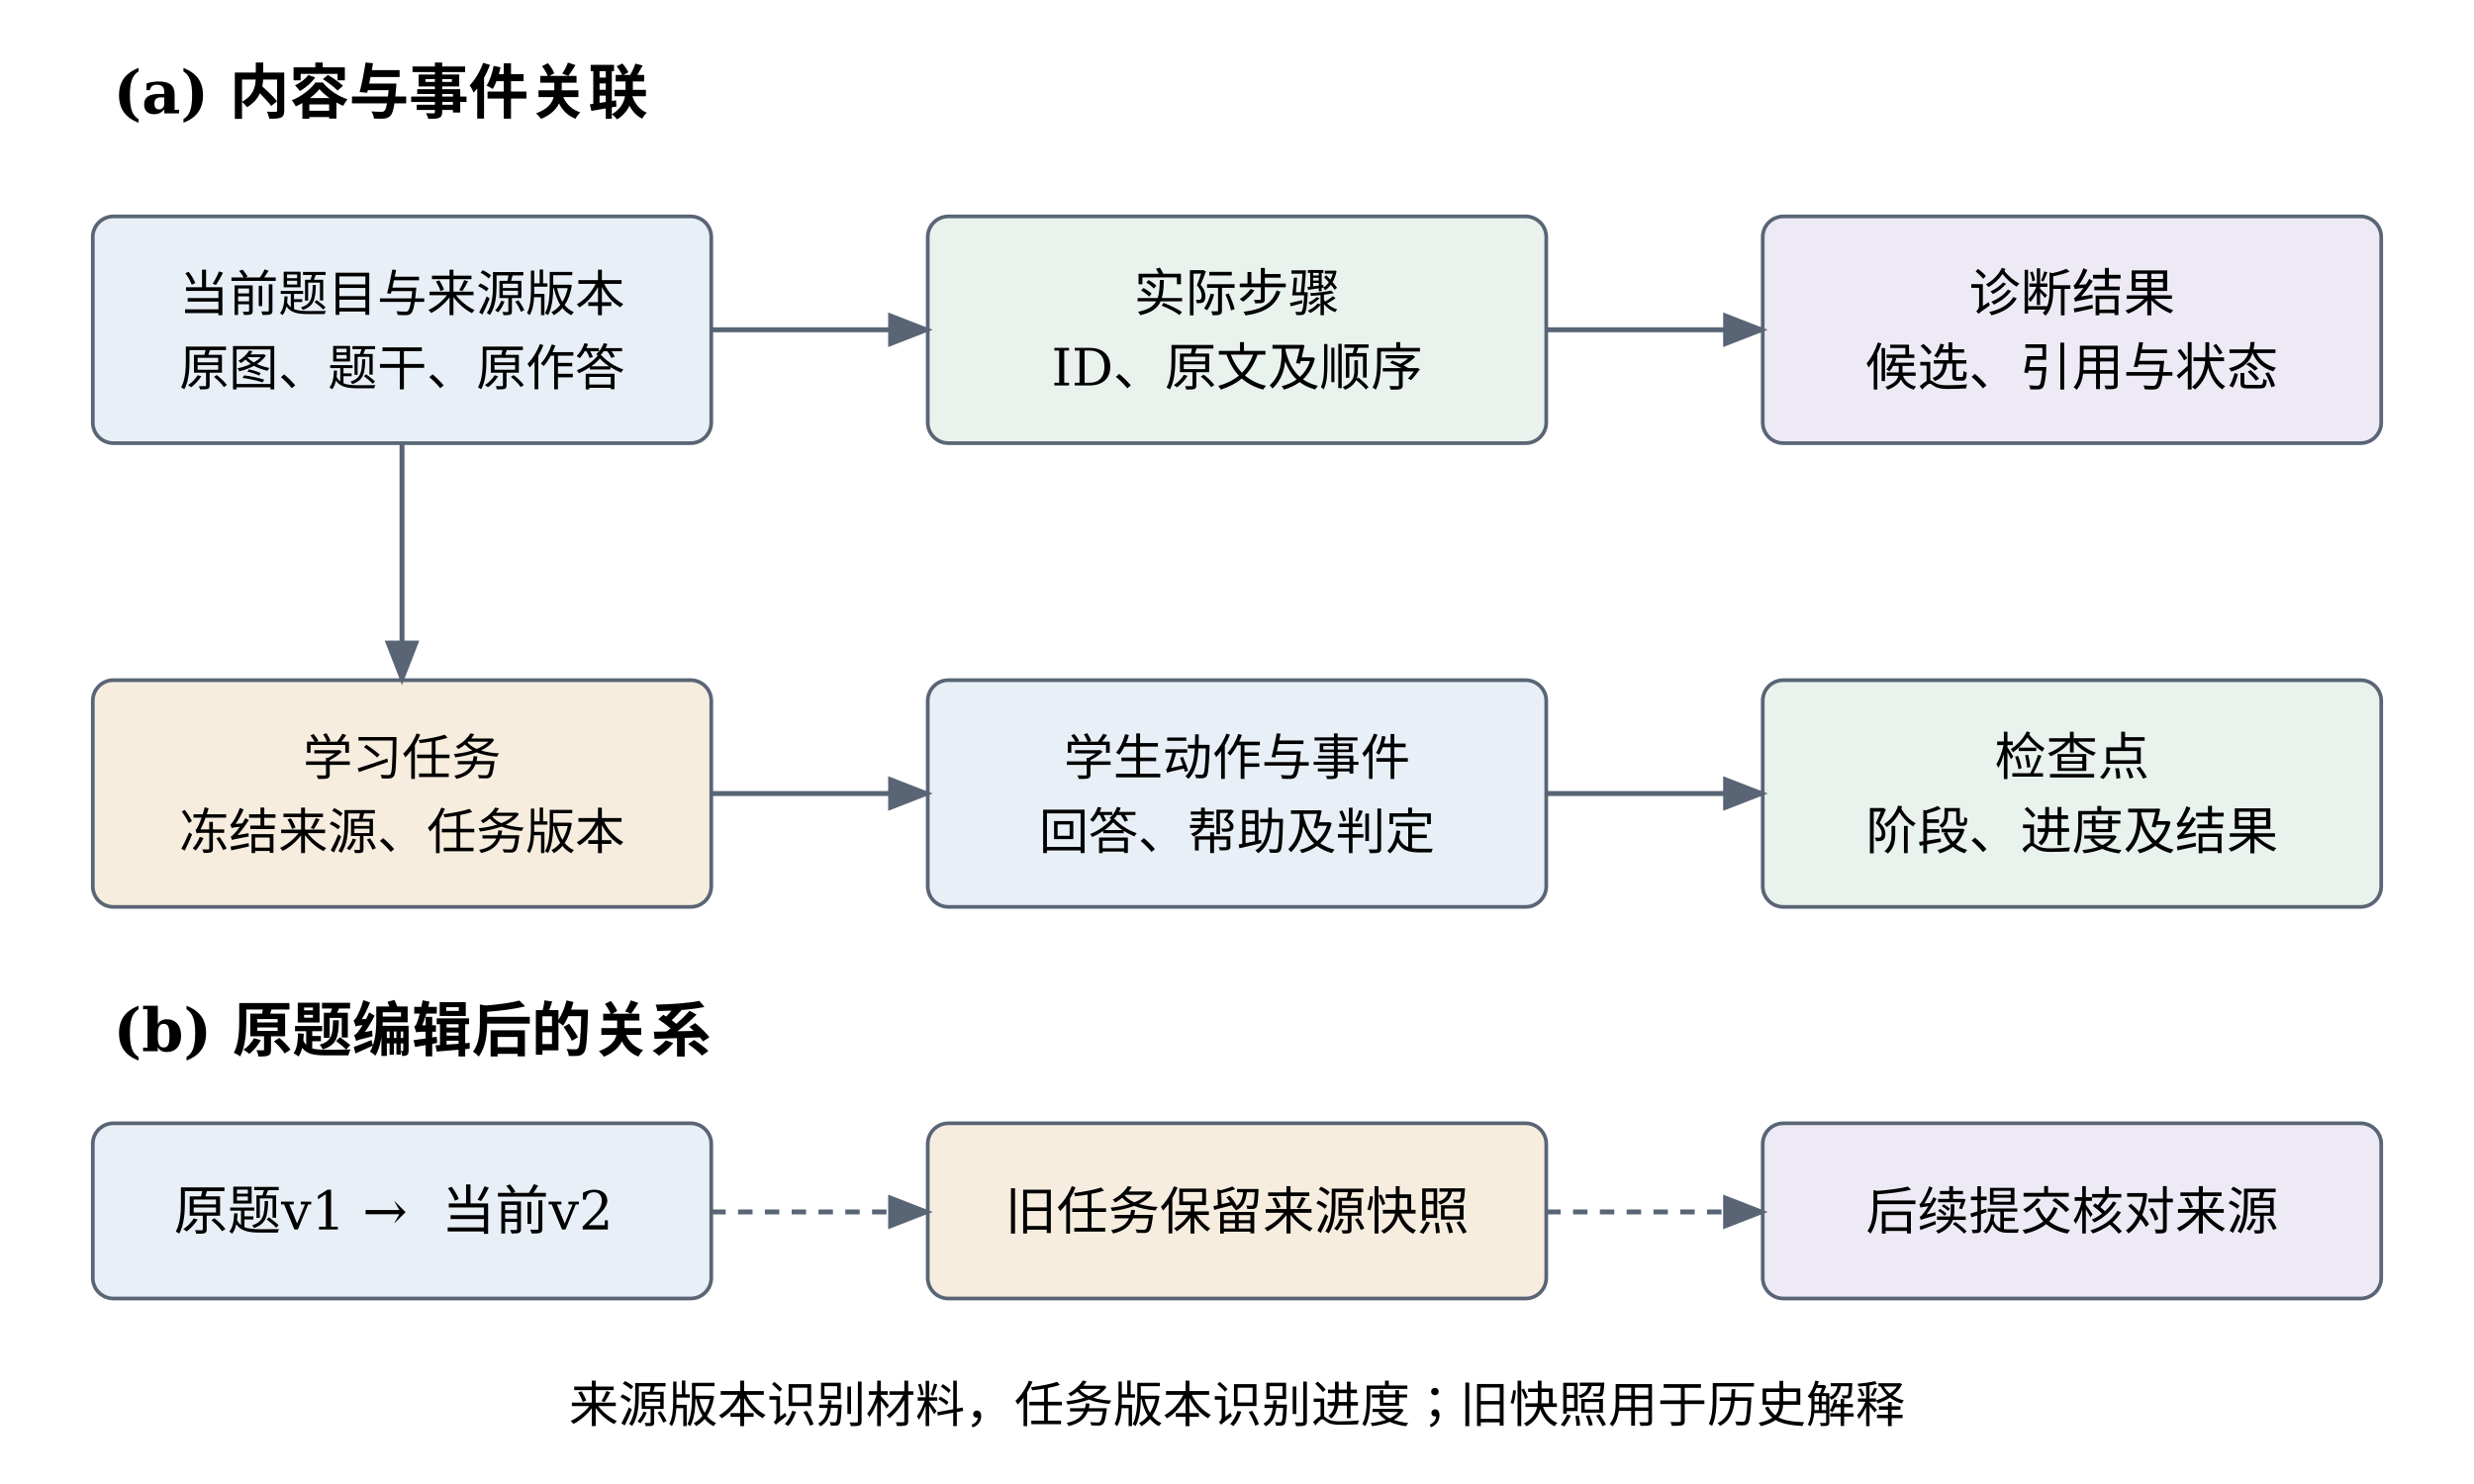
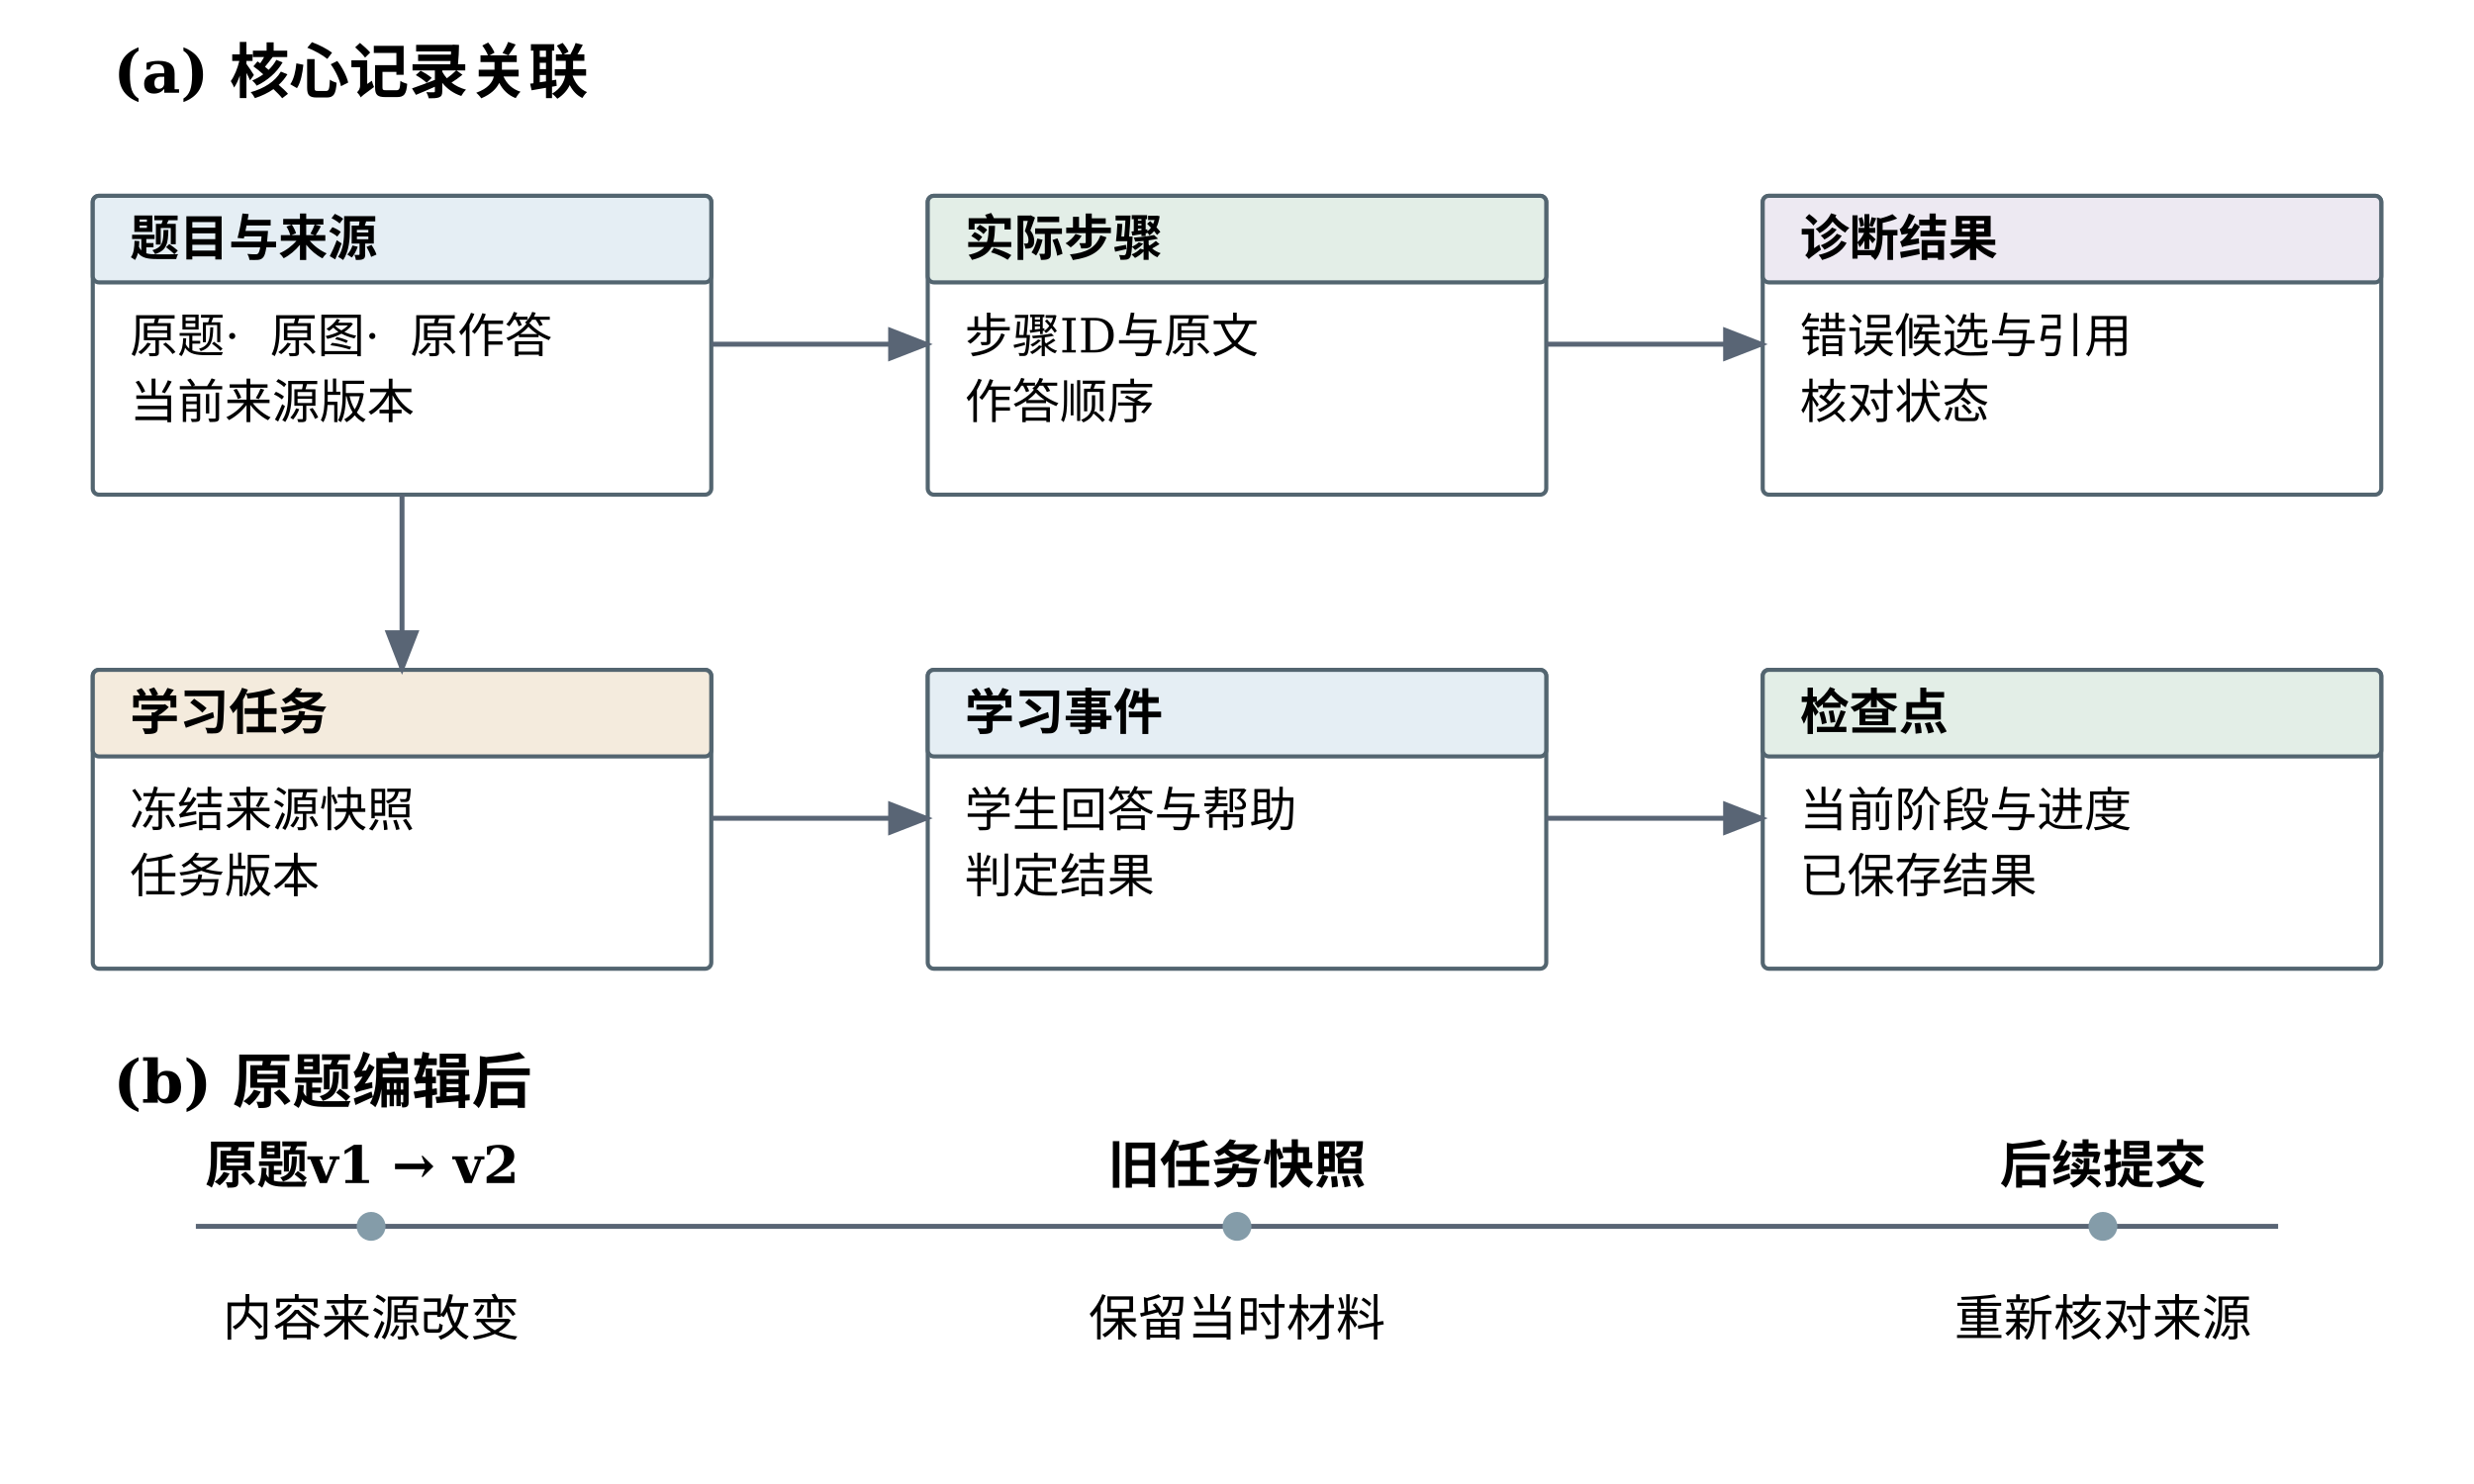
<svg xmlns="http://www.w3.org/2000/svg" width="1200" height="720" viewBox="0 0 1200 720">
  <defs>
    <marker id="arr" markerWidth="9" markerHeight="7" refX="8" refY="3.5" orient="auto">
      <path d="M0,0 L9,3.5 L0,7" fill="#596575" />
    </marker>
  </defs>
  <rect width="1200" height="720" fill="white" />
-   <text x="55.00" y="55" fill="#000000" font-family="DejaVu Serif" font-size="29" font-weight="700" text-anchor="start">(a) </text>
-   <text x="111.33" y="55" fill="#000000" font-family="SimSun" font-size="29" font-weight="700" text-anchor="start">内容与事件关联</text>
-   <rect x="45" y="105" width="300" height="110" rx="10" fill="#E8EFF6" stroke="#596575" stroke-width="1.8" />
-   <text x="87.00" y="151.0" fill="#000000" font-family="SimSun" font-size="24" font-weight="400" text-anchor="start">当前题目与来源版本</text>
-   <text x="87.00" y="187.0" fill="#000000" font-family="SimSun" font-size="24" font-weight="400" text-anchor="start">原图、题干、原作答</text>
-   <rect x="450" y="105" width="300" height="110" rx="10" fill="#E9F2EC" stroke="#596575" stroke-width="1.8" />
-   <text x="550.00" y="151.0" fill="#000000" font-family="SimSun" font-size="25" font-weight="400" text-anchor="start">实际步骤</text>
-   <text x="510.04" y="187.0" fill="#000000" font-family="DejaVu Serif" font-size="25" font-weight="400" text-anchor="start">ID</text>
-   <text x="539.96" y="187.0" fill="#000000" font-family="SimSun" font-size="25" font-weight="400" text-anchor="start">、原文及顺序</text>
-   <path d="M345,160 L450,160" fill="none" stroke="#596575" stroke-width="2.4" marker-end="url(#arr)" />
-   <rect x="855" y="105" width="300" height="110" rx="10" fill="#EEEAF5" stroke="#596575" stroke-width="1.8" />
-   <text x="955.00" y="151.0" fill="#000000" font-family="SimSun" font-size="25" font-weight="400" text-anchor="start">诊断结果</text>
-   <text x="905.00" y="187.0" fill="#000000" font-family="SimSun" font-size="25" font-weight="400" text-anchor="start">候选、引用与状态</text>
-   <path d="M750,160 L855,160" fill="none" stroke="#596575" stroke-width="2.4" marker-end="url(#arr)" />
-   <rect x="45" y="330" width="300" height="110" rx="10" fill="#F7EDDF" stroke="#596575" stroke-width="1.8" />
-   <text x="147.00" y="376.0" fill="#000000" font-family="SimSun" font-size="24" font-weight="400" text-anchor="start">学习任务</text>
-   <text x="87.00" y="412.0" fill="#000000" font-family="SimSun" font-size="24" font-weight="400" text-anchor="start">冻结来源、任务版本</text>
-   <path d="M195,215 L195,330" fill="none" stroke="#596575" stroke-width="2.4" marker-end="url(#arr)" />
-   <rect x="450" y="330" width="300" height="110" rx="10" fill="#E8EFF6" stroke="#596575" stroke-width="1.8" />
-   <text x="516.00" y="376.0" fill="#000000" font-family="SimSun" font-size="24" font-weight="400" text-anchor="start">学生动作与事件</text>
-   <text x="504.00" y="412.0" fill="#000000" font-family="SimSun" font-size="24" font-weight="400" text-anchor="start">回答、帮助及判定</text>
-   <path d="M345,385 L450,385" fill="none" stroke="#596575" stroke-width="2.4" marker-end="url(#arr)" />
-   <rect x="855" y="330" width="300" height="110" rx="10" fill="#E9F2EC" stroke="#596575" stroke-width="1.8" />
-   <text x="967.50" y="376.0" fill="#000000" font-family="SimSun" font-size="25" font-weight="400" text-anchor="start">检查点</text>
-   <text x="905.00" y="412.0" fill="#000000" font-family="SimSun" font-size="25" font-weight="400" text-anchor="start">阶段、进度及结果</text>
-   <path d="M750,385 L855,385" fill="none" stroke="#596575" stroke-width="2.4" marker-end="url(#arr)" />
-   <text x="55.00" y="510" fill="#000000" font-family="DejaVu Serif" font-size="29" font-weight="700" text-anchor="start">(b) </text>
-   <text x="112.82" y="510" fill="#000000" font-family="SimSun" font-size="29" font-weight="700" text-anchor="start">原题编辑后的关系</text>
-   <rect x="45" y="545" width="300" height="85" rx="10" fill="#E8EFF6" stroke="#596575" stroke-width="1.8" />
-   <text x="84.35" y="596.5" fill="#000000" font-family="SimSun" font-size="26" font-weight="400" text-anchor="start">原题</text>
-   <text x="136.35" y="596.5" fill="#000000" font-family="DejaVu Serif" font-size="26" font-weight="400" text-anchor="start"> v1 → </text>
-   <text x="214.16" y="596.5" fill="#000000" font-family="SimSun" font-size="26" font-weight="400" text-anchor="start">当前</text>
-   <text x="266.16" y="596.5" fill="#000000" font-family="DejaVu Serif" font-size="26" font-weight="400" text-anchor="start"> v2</text>
-   <rect x="450" y="545" width="300" height="85" rx="10" fill="#F7EDDF" stroke="#596575" stroke-width="1.8" />
-   <text x="487.50" y="596.5" fill="#000000" font-family="SimSun" font-size="25" font-weight="400" text-anchor="start">旧任务保留来源快照</text>
-   <rect x="855" y="545" width="300" height="85" rx="10" fill="#EEEAF5" stroke="#596575" stroke-width="1.8" />
-   <text x="905.00" y="596.5" fill="#000000" font-family="SimSun" font-size="25" font-weight="400" text-anchor="start">后续提交核对来源</text>
-   <path d="M345,588 L450,588" fill="none" stroke="#596575" stroke-width="2.4" marker-end="url(#arr)" stroke-dasharray="7 6" />
-   <path d="M750,588 L855,588" fill="none" stroke="#596575" stroke-width="2.4" marker-end="url(#arr)" stroke-dasharray="7 6" />
-   <text x="276.00" y="690" fill="#000000" font-family="SimSun" font-size="24" font-weight="400" text-anchor="start">来源版本识别材料，任务版本识别进度；旧快照用于历史解释</text>
+   <text x="55.00" y="45" fill="#000000" font-family="DejaVu Serif" font-size="29" font-weight="700" text-anchor="start">(a) </text>
+   <text x="111.33" y="45" fill="#000000" font-family="SimSun" font-size="29" font-weight="700" text-anchor="start">核心记录关联</text>
+   <rect x="45" y="95" width="300" height="145" rx="3" fill="white" stroke="#536570" stroke-width="2" />
+   <rect x="45" y="95" width="300" height="42" rx="3" fill="#E5EEF4" stroke="#536570" stroke-width="2" />
+   <text x="63.00" y="124" fill="#000000" font-family="SimSun" font-size="24" font-weight="700" text-anchor="start">题目与来源</text>
+   <text x="63.00" y="171" fill="#000000" font-family="SimSun" font-size="23" font-weight="400" text-anchor="start">原题</text>
+   <text x="109.00" y="171" fill="#000000" font-family="DejaVu Serif" font-size="23" font-weight="400" text-anchor="start"> · </text>
+   <text x="130.94" y="171" fill="#000000" font-family="SimSun" font-size="23" font-weight="400" text-anchor="start">原图</text>
+   <text x="176.94" y="171" fill="#000000" font-family="DejaVu Serif" font-size="23" font-weight="400" text-anchor="start"> · </text>
+   <text x="198.88" y="171" fill="#000000" font-family="SimSun" font-size="23" font-weight="400" text-anchor="start">原作答</text>
+   <text x="63.00" y="203" fill="#000000" font-family="SimSun" font-size="23" font-weight="400" text-anchor="start">当前来源版本</text>
+   <rect x="450" y="95" width="300" height="145" rx="3" fill="white" stroke="#536570" stroke-width="2" />
+   <rect x="450" y="95" width="300" height="42" rx="3" fill="#E3EEE7" stroke="#536570" stroke-width="2" />
+   <text x="468.00" y="124" fill="#000000" font-family="SimSun" font-size="24" font-weight="700" text-anchor="start">实际步骤</text>
+   <text x="468.00" y="171" fill="#000000" font-family="SimSun" font-size="23" font-weight="400" text-anchor="start">步骤</text>
+   <text x="514.00" y="171" fill="#000000" font-family="DejaVu Serif" font-size="23" font-weight="400" text-anchor="start">ID</text>
+   <text x="541.53" y="171" fill="#000000" font-family="SimSun" font-size="23" font-weight="400" text-anchor="start">与原文</text>
+   <text x="468.00" y="203" fill="#000000" font-family="SimSun" font-size="23" font-weight="400" text-anchor="start">作答顺序</text>
+   <rect x="855" y="95" width="300" height="145" rx="3" fill="white" stroke="#536570" stroke-width="2" />
+   <rect x="855" y="95" width="300" height="42" rx="3" fill="#EDE9F2" stroke="#536570" stroke-width="2" />
+   <text x="873.00" y="124" fill="#000000" font-family="SimSun" font-size="24" font-weight="700" text-anchor="start">诊断结果</text>
+   <text x="873.00" y="171" fill="#000000" font-family="SimSun" font-size="23" font-weight="400" text-anchor="start">错误候选与引用</text>
+   <text x="873.00" y="203" fill="#000000" font-family="SimSun" font-size="23" font-weight="400" text-anchor="start">核对状态</text>
+   <rect x="45" y="325" width="300" height="145" rx="3" fill="white" stroke="#536570" stroke-width="2" />
+   <rect x="45" y="325" width="300" height="42" rx="3" fill="#F4EBDD" stroke="#536570" stroke-width="2" />
+   <text x="63.00" y="354" fill="#000000" font-family="SimSun" font-size="24" font-weight="700" text-anchor="start">学习任务</text>
+   <text x="63.00" y="401" fill="#000000" font-family="SimSun" font-size="23" font-weight="400" text-anchor="start">冻结来源快照</text>
+   <text x="63.00" y="433" fill="#000000" font-family="SimSun" font-size="23" font-weight="400" text-anchor="start">任务版本</text>
+   <rect x="450" y="325" width="300" height="145" rx="3" fill="white" stroke="#536570" stroke-width="2" />
+   <rect x="450" y="325" width="300" height="42" rx="3" fill="#E5EEF4" stroke="#536570" stroke-width="2" />
+   <text x="468.00" y="354" fill="#000000" font-family="SimSun" font-size="24" font-weight="700" text-anchor="start">学习事件</text>
+   <text x="468.00" y="401" fill="#000000" font-family="SimSun" font-size="23" font-weight="400" text-anchor="start">学生回答与帮助</text>
+   <text x="468.00" y="433" fill="#000000" font-family="SimSun" font-size="23" font-weight="400" text-anchor="start">判定结果</text>
+   <rect x="855" y="325" width="300" height="145" rx="3" fill="white" stroke="#536570" stroke-width="2" />
+   <rect x="855" y="325" width="300" height="42" rx="3" fill="#E3EEE7" stroke="#536570" stroke-width="2" />
+   <text x="873.00" y="354" fill="#000000" font-family="SimSun" font-size="24" font-weight="700" text-anchor="start">检查点</text>
+   <text x="873.00" y="401" fill="#000000" font-family="SimSun" font-size="23" font-weight="400" text-anchor="start">当前阶段与进度</text>
+   <text x="873.00" y="433" fill="#000000" font-family="SimSun" font-size="23" font-weight="400" text-anchor="start">已保存结果</text>
+   <path d="M345,167 L450,167" fill="none" stroke="#596575" stroke-width="2.4" marker-end="url(#arr)" />
+   <path d="M750,167 L855,167" fill="none" stroke="#596575" stroke-width="2.4" marker-end="url(#arr)" />
+   <path d="M345,397 L450,397" fill="none" stroke="#596575" stroke-width="2.4" marker-end="url(#arr)" />
+   <path d="M750,397 L855,397" fill="none" stroke="#596575" stroke-width="2.4" marker-end="url(#arr)" />
+   <path d="M195,240 L195,325" fill="none" stroke="#596575" stroke-width="2.4" marker-end="url(#arr)" />
+   <text x="55.00" y="535" fill="#000000" font-family="DejaVu Serif" font-size="29" font-weight="700" text-anchor="start">(b) </text>
+   <text x="112.82" y="535" fill="#000000" font-family="SimSun" font-size="29" font-weight="700" text-anchor="start">原题编辑后</text>
+   <path d="M95,595 L1105,595" fill="none" stroke="#596575" stroke-width="2.4" />
+   <circle cx="180" cy="595" r="7" fill="#849CA9" />
+   <text x="99.55" y="574" fill="#000000" font-family="SimSun" font-size="25" font-weight="700" text-anchor="start">原题</text>
+   <text x="149.55" y="574" fill="#000000" font-family="DejaVu Serif" font-size="25" font-weight="700" text-anchor="start"> v1 → v2</text>
+   <text x="108.00" y="648" fill="#000000" font-family="SimSun" font-size="24" font-weight="400" text-anchor="start">内容来源改变</text>
+   <circle cx="600" cy="595" r="7" fill="#849CA9" />
+   <text x="537.50" y="574" fill="#000000" font-family="SimSun" font-size="25" font-weight="700" text-anchor="start">旧任务快照</text>
+   <text x="528.00" y="648" fill="#000000" font-family="SimSun" font-size="24" font-weight="400" text-anchor="start">保留当时材料</text>
+   <circle cx="1020" cy="595" r="7" fill="#849CA9" />
+   <text x="970.00" y="574" fill="#000000" font-family="SimSun" font-size="25" font-weight="700" text-anchor="start">后续提交</text>
+   <text x="948.00" y="648" fill="#000000" font-family="SimSun" font-size="24" font-weight="400" text-anchor="start">重新核对来源</text>
</svg>
